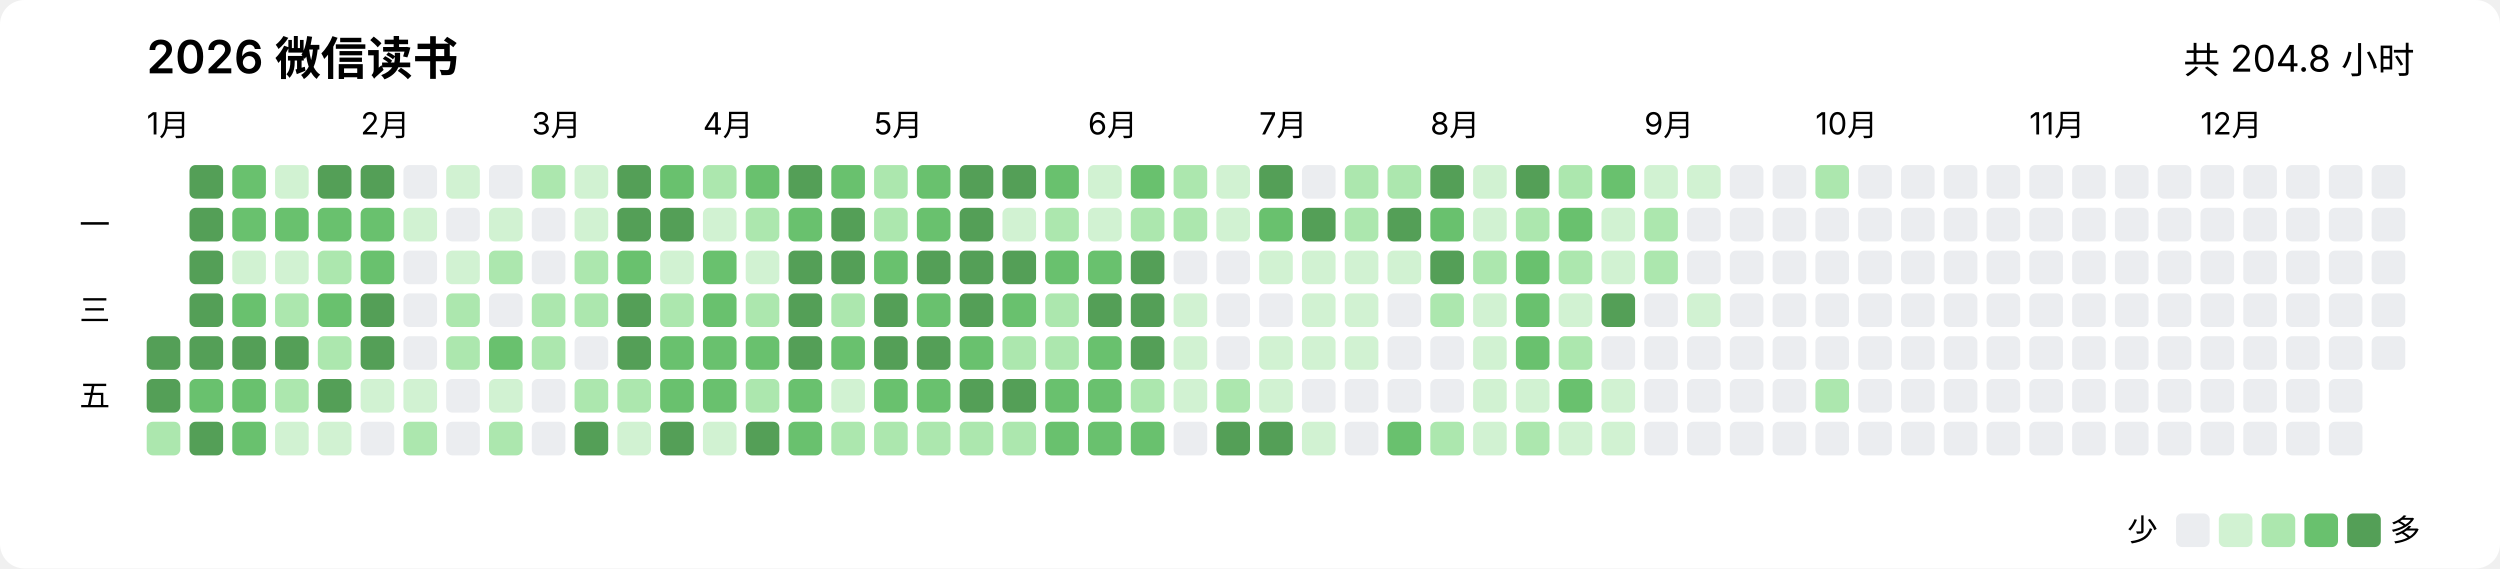
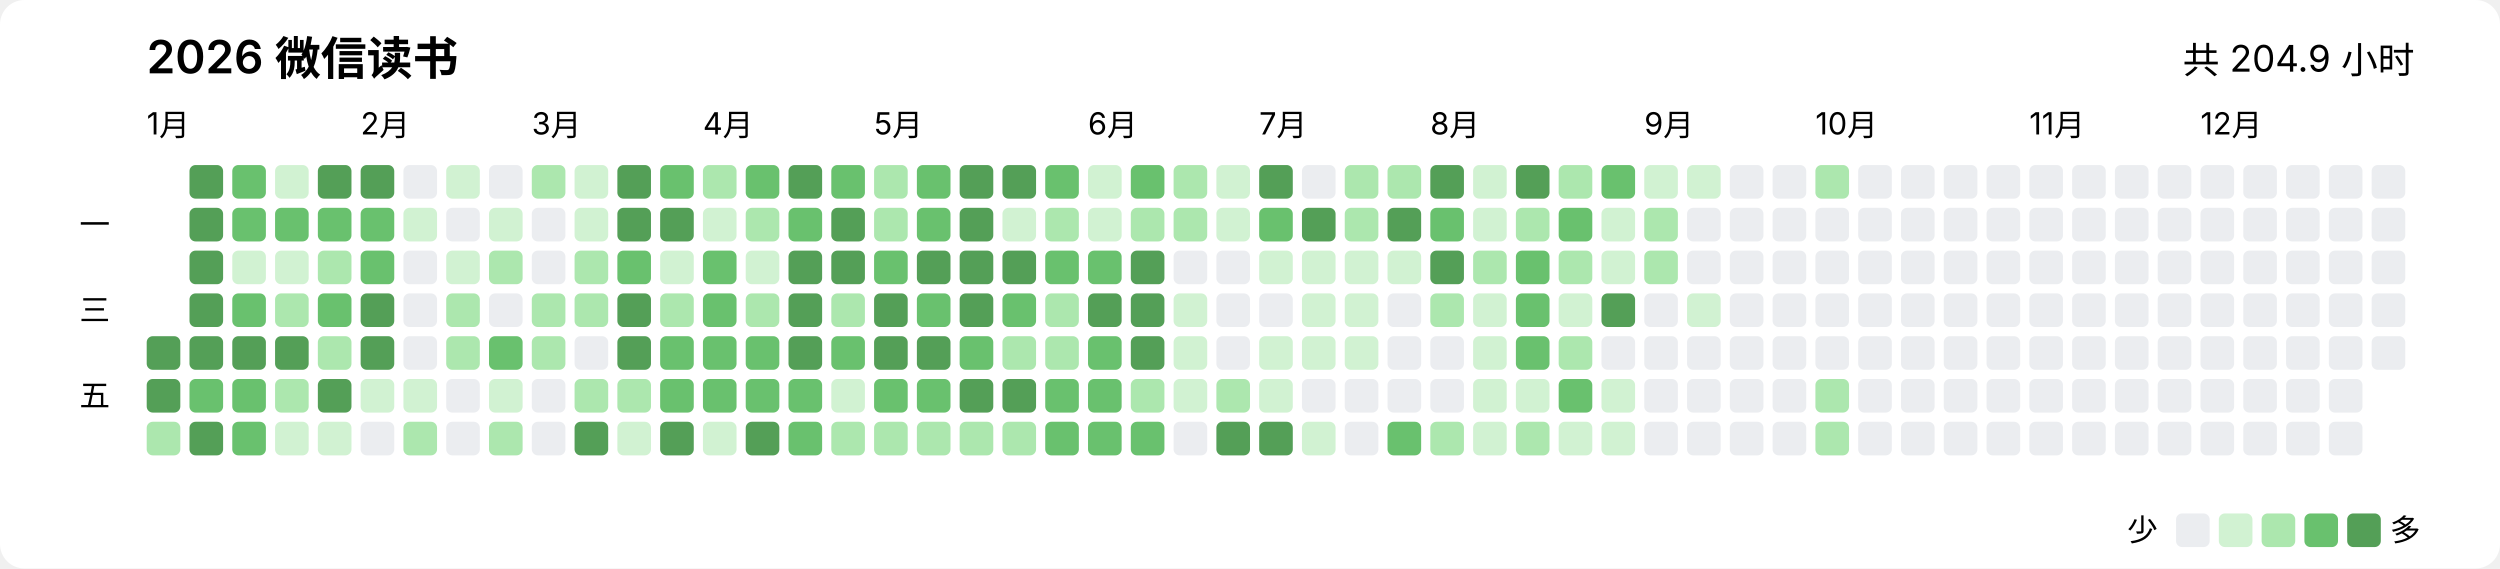
<svg xmlns="http://www.w3.org/2000/svg" width="818" height="186" viewBox="0 0 818 186" role="img" aria-label="2026 微信读书阅读热力图">
  <rect width="100%" height="100%" rx="8" fill="#FFFFFF" />
  <g font-family="-apple-system,BlinkMacSystemFont,Segoe UI,Microsoft YaHei,sans-serif">
    <text x="48" y="24" font-size="15" font-weight="600" fill="#000000">2026 微信读书</text>
-     <text x="790" y="24" text-anchor="end" font-size="12" fill="#000000">共 204.8 小时</text>
+     <text x="790" y="24" text-anchor="end" font-size="12" fill="#000000">共 204.9 小时</text>
    <text x="36" y="77" text-anchor="end" font-size="10" fill="#000000">一</text>
    <text x="36" y="105" text-anchor="end" font-size="10" fill="#000000">三</text>
    <text x="36" y="133" text-anchor="end" font-size="10" fill="#000000">五</text>
    <text x="48" y="44" font-size="10" fill="#000000">1月</text>
    <rect x="48" y="110" width="11" height="11" rx="2" fill="#549F57" />
    <rect x="48" y="124" width="11" height="11" rx="2" fill="#549F57" />
    <rect x="48" y="138" width="11" height="11" rx="2" fill="#ACE7AE" />
    <rect x="62" y="54" width="11" height="11" rx="2" fill="#549F57" />
    <rect x="62" y="68" width="11" height="11" rx="2" fill="#549F57" />
    <rect x="62" y="82" width="11" height="11" rx="2" fill="#549F57" />
    <rect x="62" y="96" width="11" height="11" rx="2" fill="#549F57" />
    <rect x="62" y="110" width="11" height="11" rx="2" fill="#549F57" />
    <rect x="62" y="124" width="11" height="11" rx="2" fill="#69C16E" />
    <rect x="62" y="138" width="11" height="11" rx="2" fill="#549F57" />
    <rect x="76" y="54" width="11" height="11" rx="2" fill="#69C16E" />
    <rect x="76" y="68" width="11" height="11" rx="2" fill="#69C16E" />
    <rect x="76" y="82" width="11" height="11" rx="2" fill="#D1F2D2" />
    <rect x="76" y="96" width="11" height="11" rx="2" fill="#69C16E" />
    <rect x="76" y="110" width="11" height="11" rx="2" fill="#549F57" />
    <rect x="76" y="124" width="11" height="11" rx="2" fill="#69C16E" />
    <rect x="76" y="138" width="11" height="11" rx="2" fill="#69C16E" />
    <rect x="90" y="54" width="11" height="11" rx="2" fill="#D1F2D2" />
    <rect x="90" y="68" width="11" height="11" rx="2" fill="#69C16E" />
    <rect x="90" y="82" width="11" height="11" rx="2" fill="#D1F2D2" />
    <rect x="90" y="96" width="11" height="11" rx="2" fill="#ACE7AE" />
    <rect x="90" y="110" width="11" height="11" rx="2" fill="#549F57" />
    <rect x="90" y="124" width="11" height="11" rx="2" fill="#ACE7AE" />
    <rect x="90" y="138" width="11" height="11" rx="2" fill="#D1F2D2" />
    <rect x="104" y="54" width="11" height="11" rx="2" fill="#549F57" />
    <rect x="104" y="68" width="11" height="11" rx="2" fill="#69C16E" />
    <rect x="104" y="82" width="11" height="11" rx="2" fill="#ACE7AE" />
    <rect x="104" y="96" width="11" height="11" rx="2" fill="#69C16E" />
    <rect x="104" y="110" width="11" height="11" rx="2" fill="#ACE7AE" />
    <rect x="104" y="124" width="11" height="11" rx="2" fill="#549F57" />
    <rect x="104" y="138" width="11" height="11" rx="2" fill="#D1F2D2" />
    <text x="118" y="44" font-size="10" fill="#000000">2月</text>
    <rect x="118" y="54" width="11" height="11" rx="2" fill="#549F57" />
    <rect x="118" y="68" width="11" height="11" rx="2" fill="#69C16E" />
    <rect x="118" y="82" width="11" height="11" rx="2" fill="#69C16E" />
    <rect x="118" y="96" width="11" height="11" rx="2" fill="#549F57" />
    <rect x="118" y="110" width="11" height="11" rx="2" fill="#549F57" />
    <rect x="118" y="124" width="11" height="11" rx="2" fill="#D1F2D2" />
    <rect x="118" y="138" width="11" height="11" rx="2" fill="#EBEDF0" />
    <rect x="132" y="54" width="11" height="11" rx="2" fill="#EBEDF0" />
    <rect x="132" y="68" width="11" height="11" rx="2" fill="#D1F2D2" />
    <rect x="132" y="82" width="11" height="11" rx="2" fill="#EBEDF0" />
    <rect x="132" y="96" width="11" height="11" rx="2" fill="#EBEDF0" />
    <rect x="132" y="110" width="11" height="11" rx="2" fill="#EBEDF0" />
    <rect x="132" y="124" width="11" height="11" rx="2" fill="#D1F2D2" />
    <rect x="132" y="138" width="11" height="11" rx="2" fill="#ACE7AE" />
    <rect x="146" y="54" width="11" height="11" rx="2" fill="#D1F2D2" />
    <rect x="146" y="68" width="11" height="11" rx="2" fill="#EBEDF0" />
    <rect x="146" y="82" width="11" height="11" rx="2" fill="#D1F2D2" />
    <rect x="146" y="96" width="11" height="11" rx="2" fill="#ACE7AE" />
    <rect x="146" y="110" width="11" height="11" rx="2" fill="#ACE7AE" />
    <rect x="146" y="124" width="11" height="11" rx="2" fill="#EBEDF0" />
    <rect x="146" y="138" width="11" height="11" rx="2" fill="#EBEDF0" />
    <rect x="160" y="54" width="11" height="11" rx="2" fill="#EBEDF0" />
    <rect x="160" y="68" width="11" height="11" rx="2" fill="#D1F2D2" />
    <rect x="160" y="82" width="11" height="11" rx="2" fill="#ACE7AE" />
    <rect x="160" y="96" width="11" height="11" rx="2" fill="#EBEDF0" />
    <rect x="160" y="110" width="11" height="11" rx="2" fill="#69C16E" />
    <rect x="160" y="124" width="11" height="11" rx="2" fill="#D1F2D2" />
    <rect x="160" y="138" width="11" height="11" rx="2" fill="#ACE7AE" />
    <text x="174" y="44" font-size="10" fill="#000000">3月</text>
    <rect x="174" y="54" width="11" height="11" rx="2" fill="#ACE7AE" />
    <rect x="174" y="68" width="11" height="11" rx="2" fill="#EBEDF0" />
    <rect x="174" y="82" width="11" height="11" rx="2" fill="#EBEDF0" />
    <rect x="174" y="96" width="11" height="11" rx="2" fill="#ACE7AE" />
    <rect x="174" y="110" width="11" height="11" rx="2" fill="#ACE7AE" />
    <rect x="174" y="124" width="11" height="11" rx="2" fill="#EBEDF0" />
    <rect x="174" y="138" width="11" height="11" rx="2" fill="#EBEDF0" />
    <rect x="188" y="54" width="11" height="11" rx="2" fill="#D1F2D2" />
    <rect x="188" y="68" width="11" height="11" rx="2" fill="#D1F2D2" />
    <rect x="188" y="82" width="11" height="11" rx="2" fill="#ACE7AE" />
    <rect x="188" y="96" width="11" height="11" rx="2" fill="#ACE7AE" />
    <rect x="188" y="110" width="11" height="11" rx="2" fill="#EBEDF0" />
    <rect x="188" y="124" width="11" height="11" rx="2" fill="#ACE7AE" />
    <rect x="188" y="138" width="11" height="11" rx="2" fill="#549F57" />
    <rect x="202" y="54" width="11" height="11" rx="2" fill="#549F57" />
    <rect x="202" y="68" width="11" height="11" rx="2" fill="#549F57" />
    <rect x="202" y="82" width="11" height="11" rx="2" fill="#69C16E" />
    <rect x="202" y="96" width="11" height="11" rx="2" fill="#549F57" />
    <rect x="202" y="110" width="11" height="11" rx="2" fill="#549F57" />
    <rect x="202" y="124" width="11" height="11" rx="2" fill="#ACE7AE" />
    <rect x="202" y="138" width="11" height="11" rx="2" fill="#D1F2D2" />
    <rect x="216" y="54" width="11" height="11" rx="2" fill="#69C16E" />
    <rect x="216" y="68" width="11" height="11" rx="2" fill="#549F57" />
    <rect x="216" y="82" width="11" height="11" rx="2" fill="#D1F2D2" />
    <rect x="216" y="96" width="11" height="11" rx="2" fill="#ACE7AE" />
    <rect x="216" y="110" width="11" height="11" rx="2" fill="#69C16E" />
    <rect x="216" y="124" width="11" height="11" rx="2" fill="#69C16E" />
    <rect x="216" y="138" width="11" height="11" rx="2" fill="#549F57" />
    <rect x="230" y="54" width="11" height="11" rx="2" fill="#ACE7AE" />
    <rect x="230" y="68" width="11" height="11" rx="2" fill="#D1F2D2" />
    <rect x="230" y="82" width="11" height="11" rx="2" fill="#69C16E" />
    <text x="230" y="44" font-size="10" fill="#000000">4月</text>
    <rect x="230" y="96" width="11" height="11" rx="2" fill="#69C16E" />
    <rect x="230" y="110" width="11" height="11" rx="2" fill="#69C16E" />
    <rect x="230" y="124" width="11" height="11" rx="2" fill="#69C16E" />
    <rect x="230" y="138" width="11" height="11" rx="2" fill="#D1F2D2" />
    <rect x="244" y="54" width="11" height="11" rx="2" fill="#69C16E" />
    <rect x="244" y="68" width="11" height="11" rx="2" fill="#ACE7AE" />
    <rect x="244" y="82" width="11" height="11" rx="2" fill="#D1F2D2" />
    <rect x="244" y="96" width="11" height="11" rx="2" fill="#ACE7AE" />
    <rect x="244" y="110" width="11" height="11" rx="2" fill="#69C16E" />
-     <rect x="244" y="124" width="11" height="11" rx="2" fill="#ACE7AE" />
+     <rect x="244" y="124" width="11" height="11" rx="2" fill="#69C16E" />
    <rect x="244" y="138" width="11" height="11" rx="2" fill="#549F57" />
    <rect x="258" y="54" width="11" height="11" rx="2" fill="#549F57" />
    <rect x="258" y="68" width="11" height="11" rx="2" fill="#69C16E" />
    <rect x="258" y="82" width="11" height="11" rx="2" fill="#549F57" />
    <rect x="258" y="96" width="11" height="11" rx="2" fill="#549F57" />
    <rect x="258" y="110" width="11" height="11" rx="2" fill="#549F57" />
    <rect x="258" y="124" width="11" height="11" rx="2" fill="#69C16E" />
    <rect x="258" y="138" width="11" height="11" rx="2" fill="#69C16E" />
    <rect x="272" y="54" width="11" height="11" rx="2" fill="#69C16E" />
    <rect x="272" y="68" width="11" height="11" rx="2" fill="#549F57" />
    <rect x="272" y="82" width="11" height="11" rx="2" fill="#549F57" />
    <rect x="272" y="96" width="11" height="11" rx="2" fill="#ACE7AE" />
    <rect x="272" y="110" width="11" height="11" rx="2" fill="#69C16E" />
    <rect x="272" y="124" width="11" height="11" rx="2" fill="#D1F2D2" />
    <rect x="272" y="138" width="11" height="11" rx="2" fill="#ACE7AE" />
    <rect x="286" y="54" width="11" height="11" rx="2" fill="#ACE7AE" />
    <rect x="286" y="68" width="11" height="11" rx="2" fill="#ACE7AE" />
    <rect x="286" y="82" width="11" height="11" rx="2" fill="#69C16E" />
    <rect x="286" y="96" width="11" height="11" rx="2" fill="#549F57" />
    <rect x="286" y="110" width="11" height="11" rx="2" fill="#549F57" />
    <text x="286" y="44" font-size="10" fill="#000000">5月</text>
    <rect x="286" y="124" width="11" height="11" rx="2" fill="#69C16E" />
    <rect x="286" y="138" width="11" height="11" rx="2" fill="#ACE7AE" />
    <rect x="300" y="54" width="11" height="11" rx="2" fill="#69C16E" />
    <rect x="300" y="68" width="11" height="11" rx="2" fill="#69C16E" />
    <rect x="300" y="82" width="11" height="11" rx="2" fill="#549F57" />
    <rect x="300" y="96" width="11" height="11" rx="2" fill="#69C16E" />
    <rect x="300" y="110" width="11" height="11" rx="2" fill="#549F57" />
    <rect x="300" y="124" width="11" height="11" rx="2" fill="#69C16E" />
    <rect x="300" y="138" width="11" height="11" rx="2" fill="#ACE7AE" />
    <rect x="314" y="54" width="11" height="11" rx="2" fill="#549F57" />
    <rect x="314" y="68" width="11" height="11" rx="2" fill="#549F57" />
    <rect x="314" y="82" width="11" height="11" rx="2" fill="#549F57" />
    <rect x="314" y="96" width="11" height="11" rx="2" fill="#549F57" />
    <rect x="314" y="110" width="11" height="11" rx="2" fill="#69C16E" />
    <rect x="314" y="124" width="11" height="11" rx="2" fill="#549F57" />
    <rect x="314" y="138" width="11" height="11" rx="2" fill="#ACE7AE" />
    <rect x="328" y="54" width="11" height="11" rx="2" fill="#549F57" />
    <rect x="328" y="68" width="11" height="11" rx="2" fill="#D1F2D2" />
    <rect x="328" y="82" width="11" height="11" rx="2" fill="#549F57" />
    <rect x="328" y="96" width="11" height="11" rx="2" fill="#69C16E" />
    <rect x="328" y="110" width="11" height="11" rx="2" fill="#ACE7AE" />
    <rect x="328" y="124" width="11" height="11" rx="2" fill="#549F57" />
    <rect x="328" y="138" width="11" height="11" rx="2" fill="#ACE7AE" />
    <rect x="342" y="54" width="11" height="11" rx="2" fill="#69C16E" />
    <rect x="342" y="68" width="11" height="11" rx="2" fill="#ACE7AE" />
    <rect x="342" y="82" width="11" height="11" rx="2" fill="#69C16E" />
    <rect x="342" y="96" width="11" height="11" rx="2" fill="#ACE7AE" />
    <rect x="342" y="110" width="11" height="11" rx="2" fill="#ACE7AE" />
    <rect x="342" y="124" width="11" height="11" rx="2" fill="#69C16E" />
    <rect x="342" y="138" width="11" height="11" rx="2" fill="#69C16E" />
    <rect x="356" y="54" width="11" height="11" rx="2" fill="#D1F2D2" />
    <text x="356" y="44" font-size="10" fill="#000000">6月</text>
    <rect x="356" y="68" width="11" height="11" rx="2" fill="#D1F2D2" />
    <rect x="356" y="82" width="11" height="11" rx="2" fill="#69C16E" />
    <rect x="356" y="96" width="11" height="11" rx="2" fill="#549F57" />
    <rect x="356" y="110" width="11" height="11" rx="2" fill="#69C16E" />
    <rect x="356" y="124" width="11" height="11" rx="2" fill="#69C16E" />
    <rect x="356" y="138" width="11" height="11" rx="2" fill="#69C16E" />
    <rect x="370" y="54" width="11" height="11" rx="2" fill="#69C16E" />
    <rect x="370" y="68" width="11" height="11" rx="2" fill="#ACE7AE" />
    <rect x="370" y="82" width="11" height="11" rx="2" fill="#549F57" />
    <rect x="370" y="96" width="11" height="11" rx="2" fill="#549F57" />
    <rect x="370" y="110" width="11" height="11" rx="2" fill="#549F57" />
    <rect x="370" y="124" width="11" height="11" rx="2" fill="#ACE7AE" />
    <rect x="370" y="138" width="11" height="11" rx="2" fill="#69C16E" />
    <rect x="384" y="54" width="11" height="11" rx="2" fill="#ACE7AE" />
    <rect x="384" y="68" width="11" height="11" rx="2" fill="#ACE7AE" />
    <rect x="384" y="82" width="11" height="11" rx="2" fill="#EBEDF0" />
    <rect x="384" y="96" width="11" height="11" rx="2" fill="#D1F2D2" />
    <rect x="384" y="110" width="11" height="11" rx="2" fill="#D1F2D2" />
    <rect x="384" y="124" width="11" height="11" rx="2" fill="#D1F2D2" />
    <rect x="384" y="138" width="11" height="11" rx="2" fill="#EBEDF0" />
    <rect x="398" y="54" width="11" height="11" rx="2" fill="#D1F2D2" />
    <rect x="398" y="68" width="11" height="11" rx="2" fill="#D1F2D2" />
    <rect x="398" y="82" width="11" height="11" rx="2" fill="#EBEDF0" />
    <rect x="398" y="96" width="11" height="11" rx="2" fill="#EBEDF0" />
    <rect x="398" y="110" width="11" height="11" rx="2" fill="#EBEDF0" />
    <rect x="398" y="124" width="11" height="11" rx="2" fill="#ACE7AE" />
    <rect x="398" y="138" width="11" height="11" rx="2" fill="#549F57" />
    <rect x="412" y="54" width="11" height="11" rx="2" fill="#549F57" />
    <rect x="412" y="68" width="11" height="11" rx="2" fill="#69C16E" />
    <rect x="412" y="82" width="11" height="11" rx="2" fill="#D1F2D2" />
    <text x="412" y="44" font-size="10" fill="#000000">7月</text>
    <rect x="412" y="96" width="11" height="11" rx="2" fill="#EBEDF0" />
    <rect x="412" y="110" width="11" height="11" rx="2" fill="#D1F2D2" />
    <rect x="412" y="124" width="11" height="11" rx="2" fill="#D1F2D2" />
    <rect x="412" y="138" width="11" height="11" rx="2" fill="#549F57" />
    <rect x="426" y="54" width="11" height="11" rx="2" fill="#EBEDF0" />
    <rect x="426" y="68" width="11" height="11" rx="2" fill="#549F57" />
    <rect x="426" y="82" width="11" height="11" rx="2" fill="#D1F2D2" />
    <rect x="426" y="96" width="11" height="11" rx="2" fill="#D1F2D2" />
    <rect x="426" y="110" width="11" height="11" rx="2" fill="#D1F2D2" />
    <rect x="426" y="124" width="11" height="11" rx="2" fill="#EBEDF0" />
    <rect x="426" y="138" width="11" height="11" rx="2" fill="#D1F2D2" />
    <rect x="440" y="54" width="11" height="11" rx="2" fill="#ACE7AE" />
    <rect x="440" y="68" width="11" height="11" rx="2" fill="#ACE7AE" />
    <rect x="440" y="82" width="11" height="11" rx="2" fill="#D1F2D2" />
    <rect x="440" y="96" width="11" height="11" rx="2" fill="#D1F2D2" />
    <rect x="440" y="110" width="11" height="11" rx="2" fill="#D1F2D2" />
    <rect x="440" y="124" width="11" height="11" rx="2" fill="#EBEDF0" />
    <rect x="440" y="138" width="11" height="11" rx="2" fill="#EBEDF0" />
    <rect x="454" y="54" width="11" height="11" rx="2" fill="#ACE7AE" />
    <rect x="454" y="68" width="11" height="11" rx="2" fill="#549F57" />
    <rect x="454" y="82" width="11" height="11" rx="2" fill="#D1F2D2" />
    <rect x="454" y="96" width="11" height="11" rx="2" fill="#EBEDF0" />
    <rect x="454" y="110" width="11" height="11" rx="2" fill="#EBEDF0" />
    <rect x="454" y="124" width="11" height="11" rx="2" fill="#EBEDF0" />
    <rect x="454" y="138" width="11" height="11" rx="2" fill="#69C16E" />
    <rect x="468" y="54" width="11" height="11" rx="2" fill="#549F57" />
    <rect x="468" y="68" width="11" height="11" rx="2" fill="#69C16E" />
    <rect x="468" y="82" width="11" height="11" rx="2" fill="#549F57" />
    <rect x="468" y="96" width="11" height="11" rx="2" fill="#ACE7AE" />
    <rect x="468" y="110" width="11" height="11" rx="2" fill="#EBEDF0" />
    <rect x="468" y="124" width="11" height="11" rx="2" fill="#EBEDF0" />
    <text x="468" y="44" font-size="10" fill="#000000">8月</text>
    <rect x="468" y="138" width="11" height="11" rx="2" fill="#ACE7AE" />
    <rect x="482" y="54" width="11" height="11" rx="2" fill="#D1F2D2" />
    <rect x="482" y="68" width="11" height="11" rx="2" fill="#D1F2D2" />
    <rect x="482" y="82" width="11" height="11" rx="2" fill="#ACE7AE" />
    <rect x="482" y="96" width="11" height="11" rx="2" fill="#D1F2D2" />
    <rect x="482" y="110" width="11" height="11" rx="2" fill="#D1F2D2" />
    <rect x="482" y="124" width="11" height="11" rx="2" fill="#D1F2D2" />
    <rect x="482" y="138" width="11" height="11" rx="2" fill="#D1F2D2" />
    <rect x="496" y="54" width="11" height="11" rx="2" fill="#549F57" />
    <rect x="496" y="68" width="11" height="11" rx="2" fill="#ACE7AE" />
    <rect x="496" y="82" width="11" height="11" rx="2" fill="#69C16E" />
    <rect x="496" y="96" width="11" height="11" rx="2" fill="#69C16E" />
    <rect x="496" y="110" width="11" height="11" rx="2" fill="#69C16E" />
    <rect x="496" y="124" width="11" height="11" rx="2" fill="#D1F2D2" />
    <rect x="496" y="138" width="11" height="11" rx="2" fill="#ACE7AE" />
    <rect x="510" y="54" width="11" height="11" rx="2" fill="#ACE7AE" />
    <rect x="510" y="68" width="11" height="11" rx="2" fill="#69C16E" />
    <rect x="510" y="82" width="11" height="11" rx="2" fill="#ACE7AE" />
    <rect x="510" y="96" width="11" height="11" rx="2" fill="#D1F2D2" />
    <rect x="510" y="110" width="11" height="11" rx="2" fill="#ACE7AE" />
    <rect x="510" y="124" width="11" height="11" rx="2" fill="#69C16E" />
    <rect x="510" y="138" width="11" height="11" rx="2" fill="#D1F2D2" />
    <rect x="524" y="54" width="11" height="11" rx="2" fill="#69C16E" />
    <rect x="524" y="68" width="11" height="11" rx="2" fill="#D1F2D2" />
    <rect x="524" y="82" width="11" height="11" rx="2" fill="#D1F2D2" />
    <rect x="524" y="96" width="11" height="11" rx="2" fill="#549F57" />
    <rect x="524" y="110" width="11" height="11" rx="2" fill="#EBEDF0" />
    <rect x="524" y="124" width="11" height="11" rx="2" fill="#D1F2D2" />
    <rect x="524" y="138" width="11" height="11" rx="2" fill="#D1F2D2" />
    <rect x="538" y="54" width="11" height="11" rx="2" fill="#D1F2D2" />
    <rect x="538" y="68" width="11" height="11" rx="2" fill="#ACE7AE" />
    <text x="538" y="44" font-size="10" fill="#000000">9月</text>
    <rect x="538" y="82" width="11" height="11" rx="2" fill="#ACE7AE" />
    <rect x="538" y="96" width="11" height="11" rx="2" fill="#EBEDF0" />
    <rect x="538" y="110" width="11" height="11" rx="2" fill="#EBEDF0" />
    <rect x="538" y="124" width="11" height="11" rx="2" fill="#EBEDF0" />
    <rect x="538" y="138" width="11" height="11" rx="2" fill="#EBEDF0" />
    <rect x="552" y="54" width="11" height="11" rx="2" fill="#D1F2D2" />
    <rect x="552" y="68" width="11" height="11" rx="2" fill="#EBEDF0" />
    <rect x="552" y="82" width="11" height="11" rx="2" fill="#EBEDF0" />
    <rect x="552" y="96" width="11" height="11" rx="2" fill="#D1F2D2" />
    <rect x="552" y="110" width="11" height="11" rx="2" fill="#EBEDF0" />
    <rect x="552" y="124" width="11" height="11" rx="2" fill="#EBEDF0" />
    <rect x="552" y="138" width="11" height="11" rx="2" fill="#EBEDF0" />
    <rect x="566" y="54" width="11" height="11" rx="2" fill="#EBEDF0" />
    <rect x="566" y="68" width="11" height="11" rx="2" fill="#EBEDF0" />
    <rect x="566" y="82" width="11" height="11" rx="2" fill="#EBEDF0" />
    <rect x="566" y="96" width="11" height="11" rx="2" fill="#EBEDF0" />
    <rect x="566" y="110" width="11" height="11" rx="2" fill="#EBEDF0" />
    <rect x="566" y="124" width="11" height="11" rx="2" fill="#EBEDF0" />
    <rect x="566" y="138" width="11" height="11" rx="2" fill="#EBEDF0" />
    <rect x="580" y="54" width="11" height="11" rx="2" fill="#EBEDF0" />
    <rect x="580" y="68" width="11" height="11" rx="2" fill="#EBEDF0" />
    <rect x="580" y="82" width="11" height="11" rx="2" fill="#EBEDF0" />
    <rect x="580" y="96" width="11" height="11" rx="2" fill="#EBEDF0" />
    <rect x="580" y="110" width="11" height="11" rx="2" fill="#EBEDF0" />
    <rect x="580" y="124" width="11" height="11" rx="2" fill="#EBEDF0" />
    <rect x="580" y="138" width="11" height="11" rx="2" fill="#EBEDF0" />
    <rect x="594" y="54" width="11" height="11" rx="2" fill="#ACE7AE" />
    <rect x="594" y="68" width="11" height="11" rx="2" fill="#EBEDF0" />
    <rect x="594" y="82" width="11" height="11" rx="2" fill="#EBEDF0" />
    <rect x="594" y="96" width="11" height="11" rx="2" fill="#EBEDF0" />
    <text x="594" y="44" font-size="10" fill="#000000">10月</text>
    <rect x="594" y="110" width="11" height="11" rx="2" fill="#EBEDF0" />
    <rect x="594" y="124" width="11" height="11" rx="2" fill="#ACE7AE" />
-     <rect x="594" y="138" width="11" height="11" rx="2" fill="#EBEDF0" />
+     <rect x="594" y="138" width="11" height="11" rx="2" fill="#ACE7AE" />
    <rect x="608" y="54" width="11" height="11" rx="2" fill="#EBEDF0" />
    <rect x="608" y="68" width="11" height="11" rx="2" fill="#EBEDF0" />
    <rect x="608" y="82" width="11" height="11" rx="2" fill="#EBEDF0" />
    <rect x="608" y="96" width="11" height="11" rx="2" fill="#EBEDF0" />
    <rect x="608" y="110" width="11" height="11" rx="2" fill="#EBEDF0" />
    <rect x="608" y="124" width="11" height="11" rx="2" fill="#EBEDF0" />
    <rect x="608" y="138" width="11" height="11" rx="2" fill="#EBEDF0" />
    <rect x="622" y="54" width="11" height="11" rx="2" fill="#EBEDF0" />
    <rect x="622" y="68" width="11" height="11" rx="2" fill="#EBEDF0" />
    <rect x="622" y="82" width="11" height="11" rx="2" fill="#EBEDF0" />
    <rect x="622" y="96" width="11" height="11" rx="2" fill="#EBEDF0" />
    <rect x="622" y="110" width="11" height="11" rx="2" fill="#EBEDF0" />
    <rect x="622" y="124" width="11" height="11" rx="2" fill="#EBEDF0" />
    <rect x="622" y="138" width="11" height="11" rx="2" fill="#EBEDF0" />
    <rect x="636" y="54" width="11" height="11" rx="2" fill="#EBEDF0" />
    <rect x="636" y="68" width="11" height="11" rx="2" fill="#EBEDF0" />
    <rect x="636" y="82" width="11" height="11" rx="2" fill="#EBEDF0" />
    <rect x="636" y="96" width="11" height="11" rx="2" fill="#EBEDF0" />
    <rect x="636" y="110" width="11" height="11" rx="2" fill="#EBEDF0" />
    <rect x="636" y="124" width="11" height="11" rx="2" fill="#EBEDF0" />
    <rect x="636" y="138" width="11" height="11" rx="2" fill="#EBEDF0" />
    <rect x="650" y="54" width="11" height="11" rx="2" fill="#EBEDF0" />
    <rect x="650" y="68" width="11" height="11" rx="2" fill="#EBEDF0" />
    <rect x="650" y="82" width="11" height="11" rx="2" fill="#EBEDF0" />
    <rect x="650" y="96" width="11" height="11" rx="2" fill="#EBEDF0" />
    <rect x="650" y="110" width="11" height="11" rx="2" fill="#EBEDF0" />
    <rect x="650" y="124" width="11" height="11" rx="2" fill="#EBEDF0" />
    <rect x="650" y="138" width="11" height="11" rx="2" fill="#EBEDF0" />
    <text x="664" y="44" font-size="10" fill="#000000">11月</text>
    <rect x="664" y="54" width="11" height="11" rx="2" fill="#EBEDF0" />
    <rect x="664" y="68" width="11" height="11" rx="2" fill="#EBEDF0" />
    <rect x="664" y="82" width="11" height="11" rx="2" fill="#EBEDF0" />
    <rect x="664" y="96" width="11" height="11" rx="2" fill="#EBEDF0" />
    <rect x="664" y="110" width="11" height="11" rx="2" fill="#EBEDF0" />
    <rect x="664" y="124" width="11" height="11" rx="2" fill="#EBEDF0" />
    <rect x="664" y="138" width="11" height="11" rx="2" fill="#EBEDF0" />
    <rect x="678" y="54" width="11" height="11" rx="2" fill="#EBEDF0" />
    <rect x="678" y="68" width="11" height="11" rx="2" fill="#EBEDF0" />
    <rect x="678" y="82" width="11" height="11" rx="2" fill="#EBEDF0" />
    <rect x="678" y="96" width="11" height="11" rx="2" fill="#EBEDF0" />
    <rect x="678" y="110" width="11" height="11" rx="2" fill="#EBEDF0" />
    <rect x="678" y="124" width="11" height="11" rx="2" fill="#EBEDF0" />
    <rect x="678" y="138" width="11" height="11" rx="2" fill="#EBEDF0" />
    <rect x="692" y="54" width="11" height="11" rx="2" fill="#EBEDF0" />
    <rect x="692" y="68" width="11" height="11" rx="2" fill="#EBEDF0" />
    <rect x="692" y="82" width="11" height="11" rx="2" fill="#EBEDF0" />
    <rect x="692" y="96" width="11" height="11" rx="2" fill="#EBEDF0" />
    <rect x="692" y="110" width="11" height="11" rx="2" fill="#EBEDF0" />
    <rect x="692" y="124" width="11" height="11" rx="2" fill="#EBEDF0" />
    <rect x="692" y="138" width="11" height="11" rx="2" fill="#EBEDF0" />
    <rect x="706" y="54" width="11" height="11" rx="2" fill="#EBEDF0" />
    <rect x="706" y="68" width="11" height="11" rx="2" fill="#EBEDF0" />
    <rect x="706" y="82" width="11" height="11" rx="2" fill="#EBEDF0" />
    <rect x="706" y="96" width="11" height="11" rx="2" fill="#EBEDF0" />
    <rect x="706" y="110" width="11" height="11" rx="2" fill="#EBEDF0" />
    <rect x="706" y="124" width="11" height="11" rx="2" fill="#EBEDF0" />
    <rect x="706" y="138" width="11" height="11" rx="2" fill="#EBEDF0" />
    <rect x="720" y="54" width="11" height="11" rx="2" fill="#EBEDF0" />
    <rect x="720" y="68" width="11" height="11" rx="2" fill="#EBEDF0" />
    <text x="720" y="44" font-size="10" fill="#000000">12月</text>
    <rect x="720" y="82" width="11" height="11" rx="2" fill="#EBEDF0" />
    <rect x="720" y="96" width="11" height="11" rx="2" fill="#EBEDF0" />
    <rect x="720" y="110" width="11" height="11" rx="2" fill="#EBEDF0" />
    <rect x="720" y="124" width="11" height="11" rx="2" fill="#EBEDF0" />
    <rect x="720" y="138" width="11" height="11" rx="2" fill="#EBEDF0" />
    <rect x="734" y="54" width="11" height="11" rx="2" fill="#EBEDF0" />
    <rect x="734" y="68" width="11" height="11" rx="2" fill="#EBEDF0" />
    <rect x="734" y="82" width="11" height="11" rx="2" fill="#EBEDF0" />
    <rect x="734" y="96" width="11" height="11" rx="2" fill="#EBEDF0" />
    <rect x="734" y="110" width="11" height="11" rx="2" fill="#EBEDF0" />
    <rect x="734" y="124" width="11" height="11" rx="2" fill="#EBEDF0" />
    <rect x="734" y="138" width="11" height="11" rx="2" fill="#EBEDF0" />
    <rect x="748" y="54" width="11" height="11" rx="2" fill="#EBEDF0" />
    <rect x="748" y="68" width="11" height="11" rx="2" fill="#EBEDF0" />
    <rect x="748" y="82" width="11" height="11" rx="2" fill="#EBEDF0" />
    <rect x="748" y="96" width="11" height="11" rx="2" fill="#EBEDF0" />
    <rect x="748" y="110" width="11" height="11" rx="2" fill="#EBEDF0" />
    <rect x="748" y="124" width="11" height="11" rx="2" fill="#EBEDF0" />
    <rect x="748" y="138" width="11" height="11" rx="2" fill="#EBEDF0" />
    <rect x="762" y="54" width="11" height="11" rx="2" fill="#EBEDF0" />
    <rect x="762" y="68" width="11" height="11" rx="2" fill="#EBEDF0" />
    <rect x="762" y="82" width="11" height="11" rx="2" fill="#EBEDF0" />
    <rect x="762" y="96" width="11" height="11" rx="2" fill="#EBEDF0" />
    <rect x="762" y="110" width="11" height="11" rx="2" fill="#EBEDF0" />
    <rect x="762" y="124" width="11" height="11" rx="2" fill="#EBEDF0" />
    <rect x="762" y="138" width="11" height="11" rx="2" fill="#EBEDF0" />
    <rect x="776" y="54" width="11" height="11" rx="2" fill="#EBEDF0" />
    <rect x="776" y="68" width="11" height="11" rx="2" fill="#EBEDF0" />
    <rect x="776" y="82" width="11" height="11" rx="2" fill="#EBEDF0" />
    <rect x="776" y="96" width="11" height="11" rx="2" fill="#EBEDF0" />
    <rect x="776" y="110" width="11" height="11" rx="2" fill="#EBEDF0" />
    <text x="696" y="177" font-size="10" fill="#000000">少</text>
    <rect x="712" y="168" width="11" height="11" rx="2" fill="#EBEDF0" />
    <rect x="726" y="168" width="11" height="11" rx="2" fill="#D1F2D2" />
    <rect x="740" y="168" width="11" height="11" rx="2" fill="#ACE7AE" />
    <rect x="754" y="168" width="11" height="11" rx="2" fill="#69C16E" />
    <rect x="768" y="168" width="11" height="11" rx="2" fill="#549F57" />
    <text x="782" y="177" font-size="10" fill="#000000">多</text>
  </g>
</svg>
